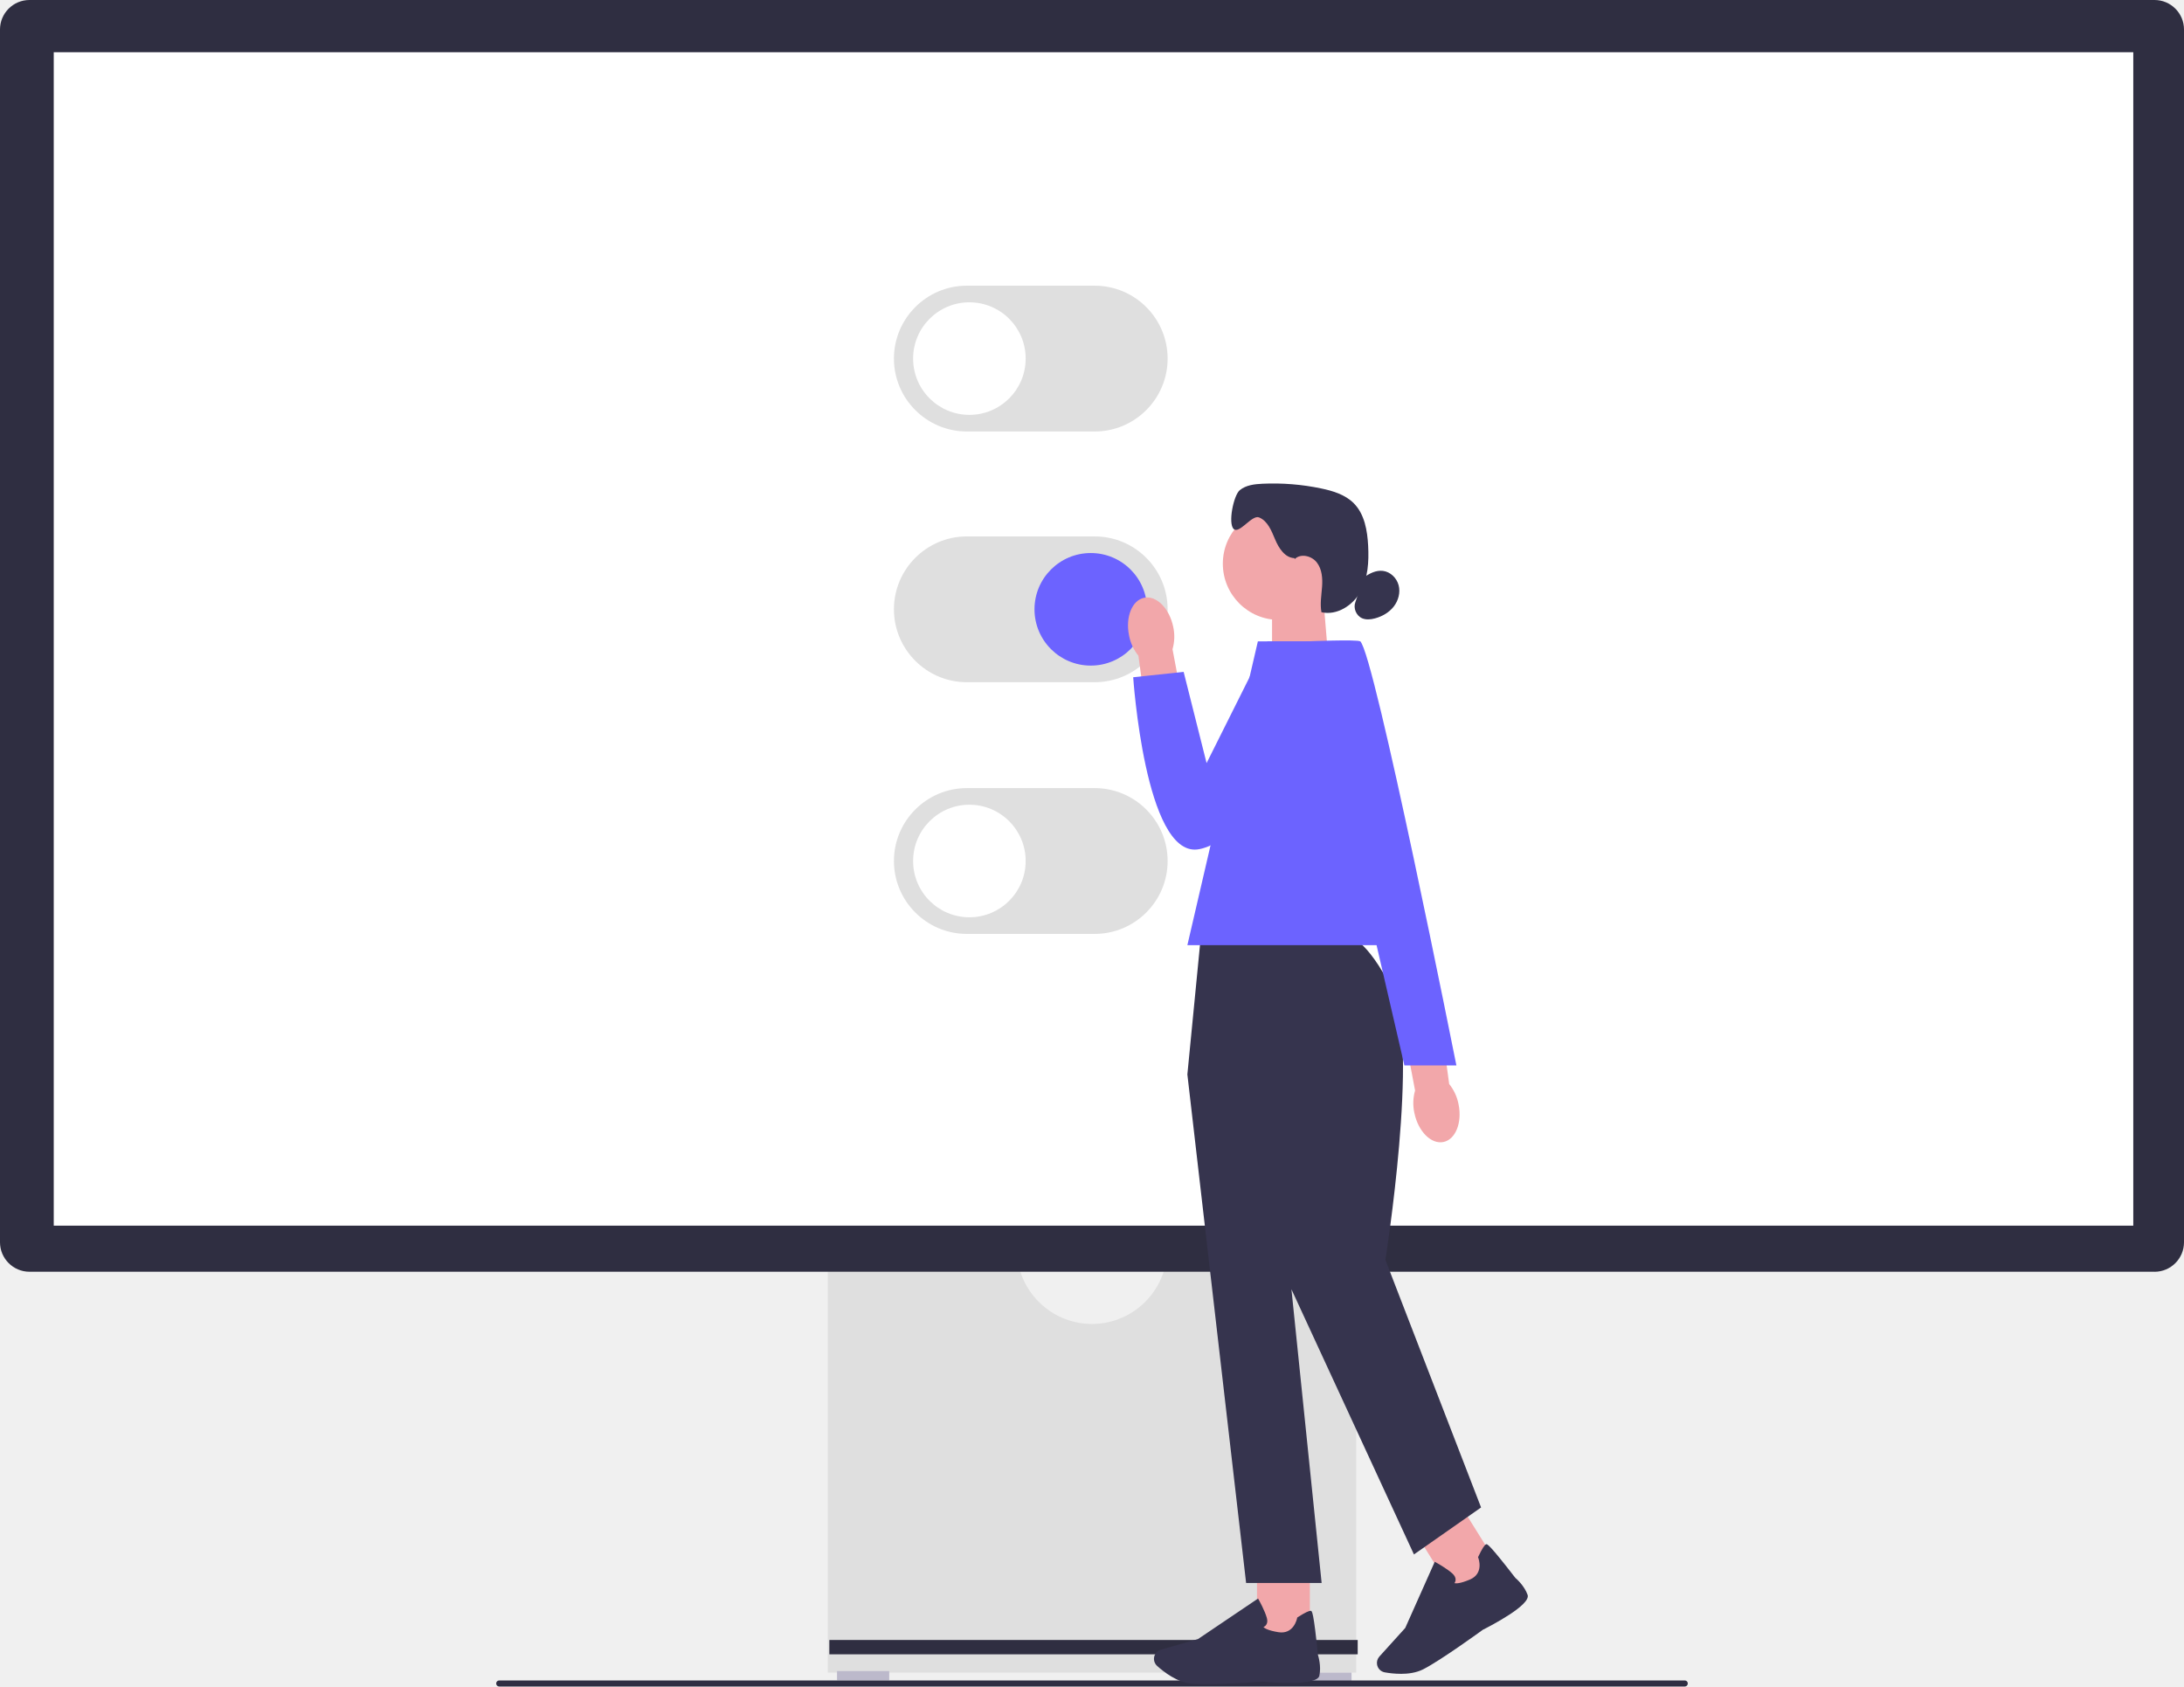
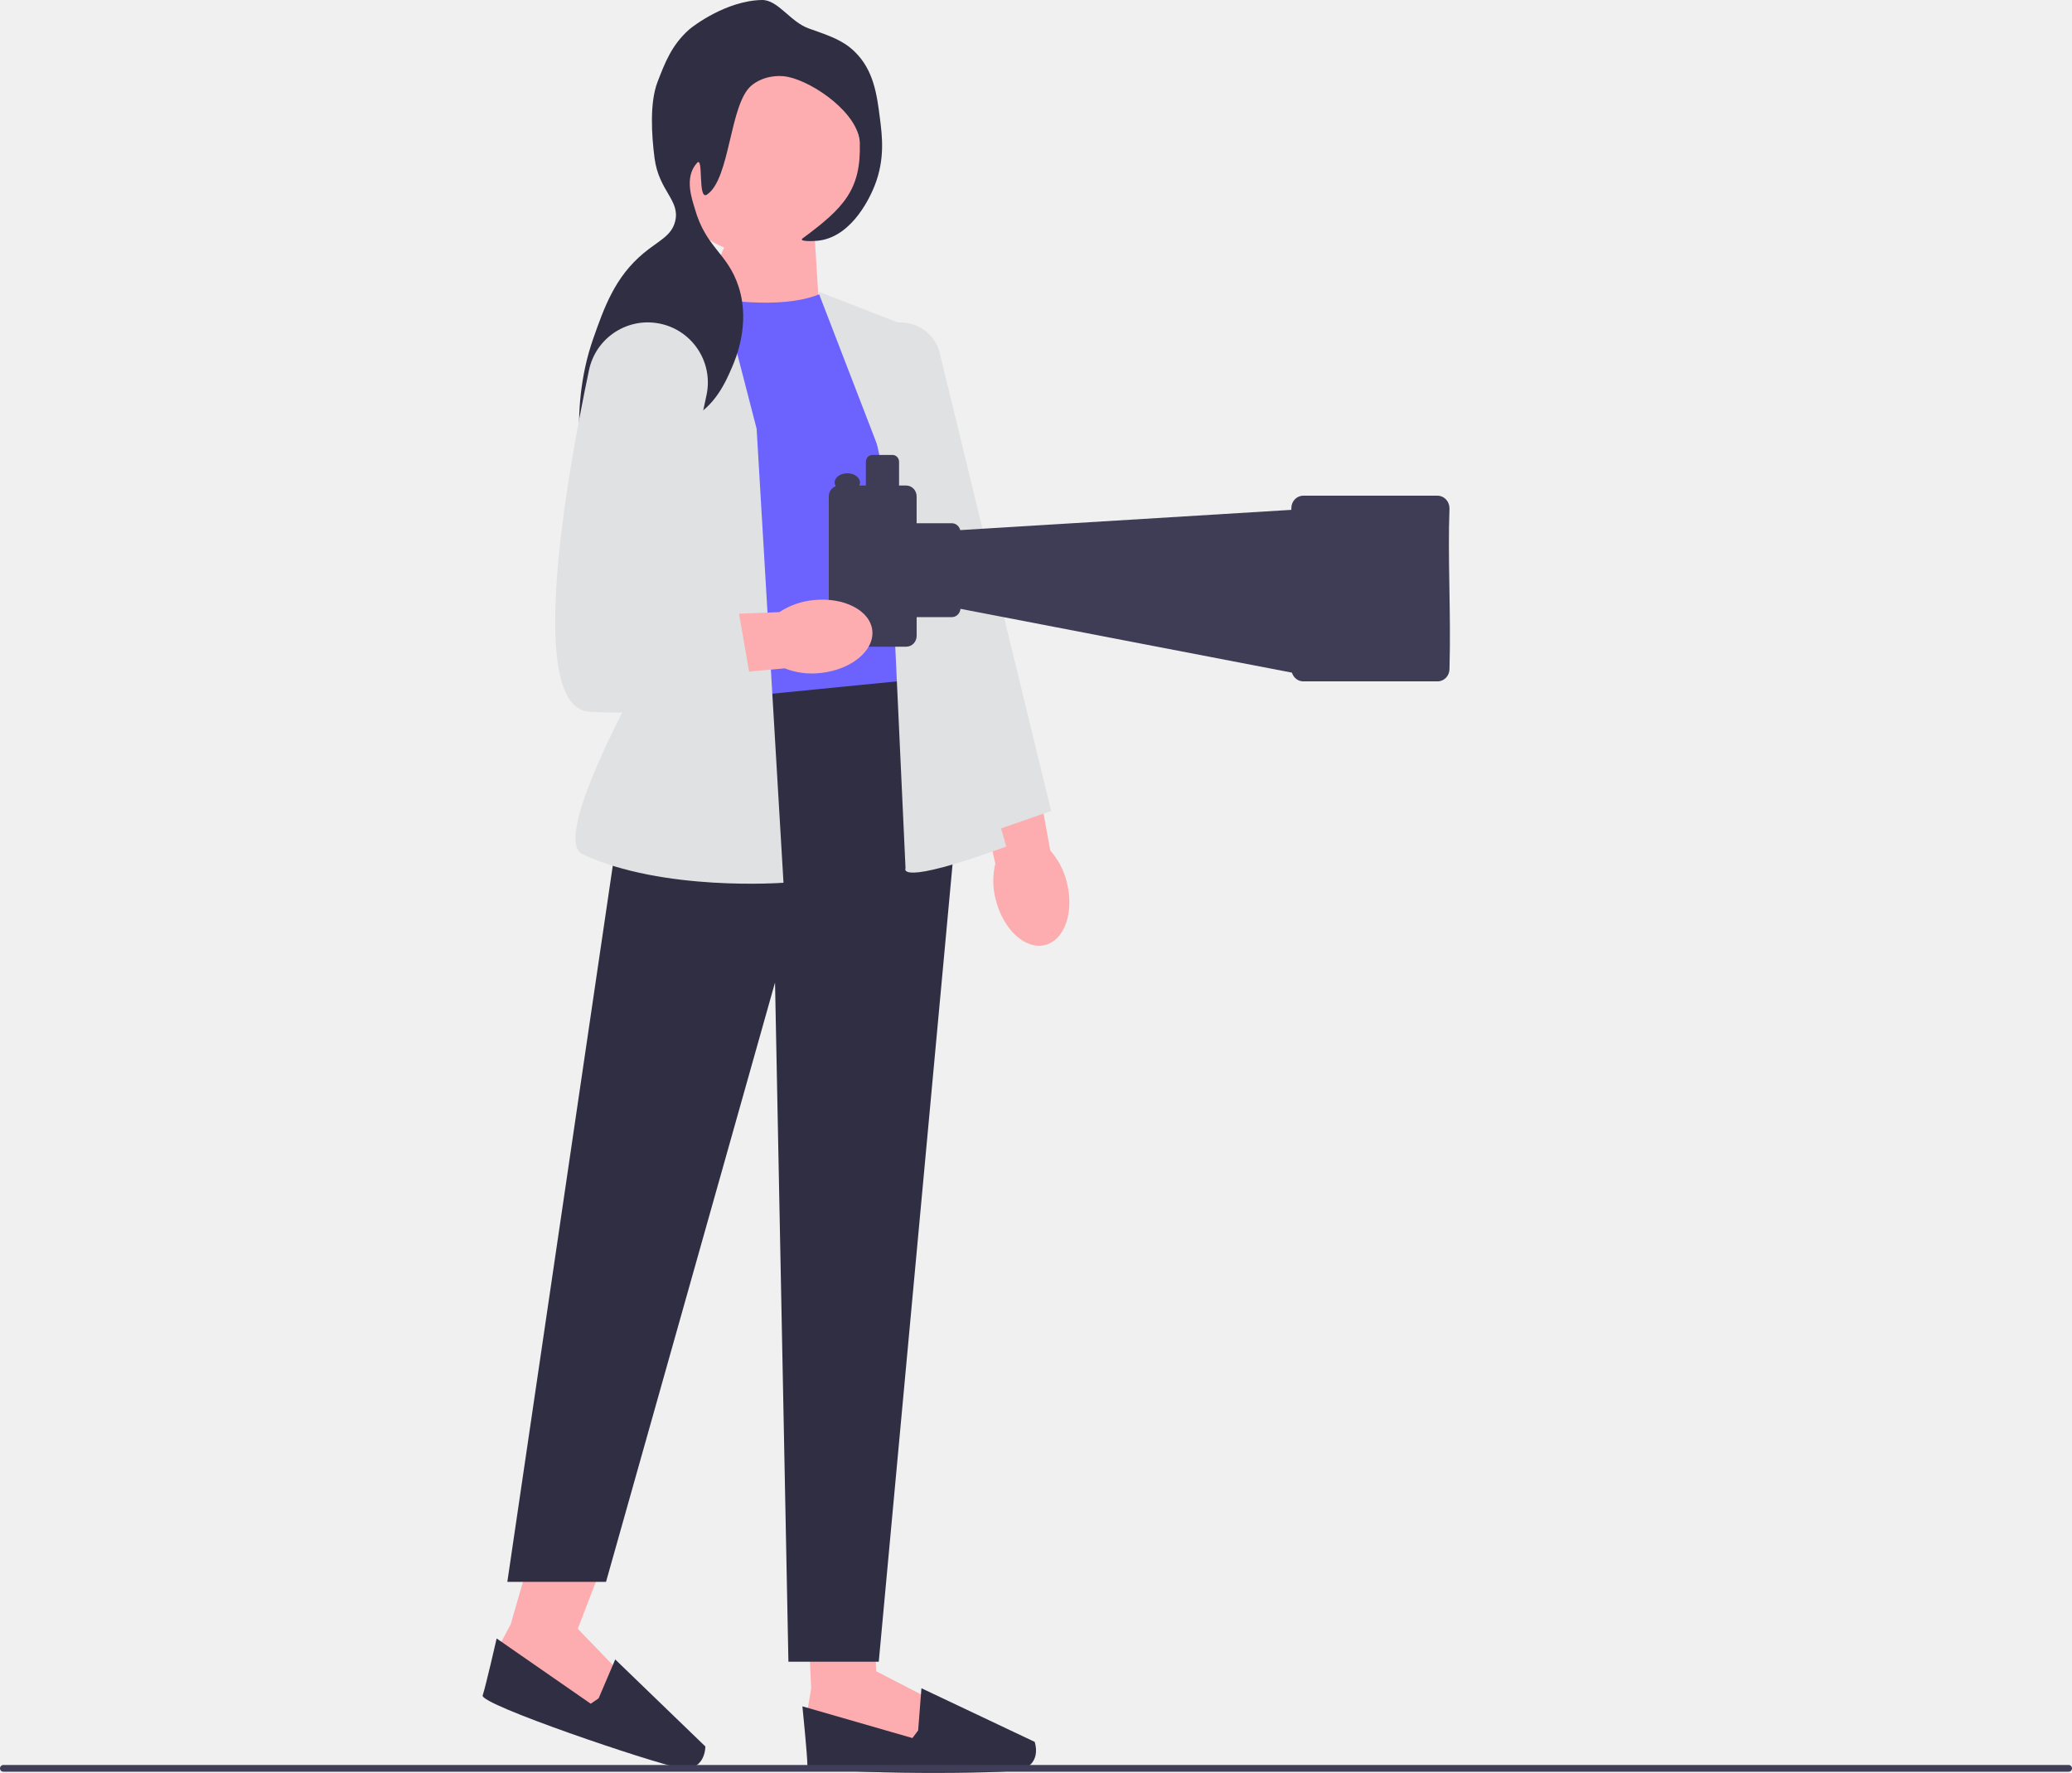
- <svg xmlns="http://www.w3.org/2000/svg" width="655.86" height="506.44" viewBox="0 0 655.86 506.44">
-   <path d="m350.22,378.66c-1.77,10.71-11.09,18.91-22.29,18.91s-20.53-8.2-22.29-18.91h-57.04v123.61h158.66v-123.61h-57.04,0Z" fill="#dfdfdf" stroke-width="0" />
-   <rect x="251.36" y="501.81" width="15.68" height="2.77" fill="#bcb9cb" stroke-width="0" />
-   <rect x="390.19" y="502.27" width="15.68" height="2.77" fill="#bcb9cb" stroke-width="0" />
-   <rect x="249.06" y="492.47" width="158.66" height="4.3" fill="#2f2e41" stroke-width="0" />
-   <path d="m647.01,381.89H8.85c-4.88,0-8.85-3.97-8.85-8.85V8.85C0,3.97,3.97,0,8.85,0h638.16c4.88,0,8.85,3.97,8.85,8.85v364.2c0,4.88-3.97,8.85-8.85,8.85h0Z" fill="#2f2e41" stroke-width="0" />
-   <rect x="16.14" y="15.68" width="624.49" height="352.37" fill="#fff" stroke-width="0" />
-   <path d="m328.75,129.57h-38.41c-12.07,0-21.89-9.82-21.89-21.89s9.82-21.89,21.89-21.89h38.41c12.07,0,21.89,9.82,21.89,21.89s-9.82,21.89-21.89,21.89Z" fill="#dfdfdf" stroke-width="0" />
-   <circle cx="291.11" cy="107.68" r="16.9" fill="#fff" stroke-width="0" />
-   <path d="m328.75,280.44h-38.41c-12.07,0-21.89-9.82-21.89-21.89s9.82-21.89,21.89-21.89h38.41c12.07,0,21.89,9.82,21.89,21.89s-9.82,21.89-21.89,21.89Z" fill="#dfdfdf" stroke-width="0" />
-   <circle cx="291.11" cy="258.55" r="16.9" fill="#fff" stroke-width="0" />
-   <path d="m328.75,204.86h-38.41c-12.07,0-21.89-9.82-21.89-21.89s9.82-21.89,21.89-21.89h38.41c12.07,0,21.89,9.82,21.89,21.89s-9.82,21.89-21.89,21.89Z" fill="#dfdfdf" stroke-width="0" />
-   <circle cx="327.56" cy="182.97" r="16.9" fill="#6c63ff" stroke-width="0" />
-   <path d="m149,505.53c0,.5.4.91.91.91h356.03c.5,0,.91-.4.91-.91s-.4-.91-.91-.91H149.91c-.5,0-.91.4-.91.91Z" fill="#2f2e43" stroke-width="0" />
-   <polygon points="398.94 198.22 382 203.79 382 179.4 397.37 179.4 398.94 198.22" fill="#f2a7aa" stroke-width="0" />
-   <circle cx="384.1" cy="169.27" r="16.88" fill="#f2a7aa" stroke-width="0" />
-   <path d="m388.73,167.6c-2.83-.09-4.68-2.94-5.78-5.55s-2.23-5.6-4.85-6.68c-2.14-.88-5.92,5.07-7.62,3.48-1.76-1.65-.04-10.13,1.83-11.66s4.43-1.82,6.84-1.93c5.88-.27,11.8.2,17.57,1.41,3.57.74,7.24,1.86,9.81,4.44,3.26,3.27,4.09,8.21,4.33,12.82.24,4.72-.03,9.66-2.33,13.79-2.3,4.13-7.1,7.18-11.7,6.12-.46-2.5,0-5.07.19-7.61.18-2.54,0-5.28-1.56-7.31s-4.86-2.82-6.67-1.03" fill="#36344e" stroke-width="0" />
-   <path d="m409.5,173.45c1.69-1.24,3.71-2.27,5.79-2.02,2.25.27,4.14,2.12,4.72,4.31s-.07,4.6-1.46,6.39c-1.39,1.79-3.45,2.97-5.64,3.56-1.26.34-2.65.48-3.85-.03-1.78-.76-2.73-3.03-2.04-4.84" fill="#36344e" stroke-width="0" />
-   <rect x="377.48" y="469.58" width="15.87" height="22.51" fill="#f2a7aa" stroke-width="0" />
-   <path d="m362.02,505.72c-1.67,0-3.15-.04-4.27-.14-4.22-.39-8.24-3.5-10.26-5.32-.91-.82-1.2-2.12-.73-3.24h0c.34-.81,1.02-1.41,1.86-1.65l11.14-3.18,18.04-12.17.2.36c.08.13,1.85,3.32,2.44,5.48.23.82.17,1.5-.18,2.03-.24.37-.57.58-.84.7.33.34,1.35,1.03,4.5,1.54,4.6.73,5.57-4.04,5.61-4.24l.03-.16.14-.09c2.19-1.41,3.54-2.05,4-1.91.29.09.78.23,2.08,13.22.13.41,1.05,3.4.42,6.25-.68,3.11-14.26,2.04-16.97,1.79-.08,0-10.25.73-17.21.73h0Z" fill="#36344e" stroke-width="0" />
-   <rect x="429.82" y="454.38" width="15.87" height="22.51" transform="translate(-180.09 302.19) rotate(-31.95)" fill="#f2a7aa" stroke-width="0" />
-   <path d="m420.65,502.63c-1.86,0-3.57-.22-4.79-.44-1.2-.21-2.14-1.16-2.33-2.37h0c-.14-.86.12-1.73.7-2.38l7.77-8.59,8.86-19.87.36.2c.14.07,3.33,1.84,4.97,3.36.63.58.94,1.19.93,1.82,0,.44-.17.79-.34,1.04.46.12,1.69.16,4.63-1.08,4.29-1.81,2.59-6.37,2.51-6.56l-.06-.15.07-.15c1.11-2.36,1.91-3.61,2.38-3.74.29-.08.78-.21,8.76,10.11.33.27,2.69,2.33,3.67,5.08,1.07,3-11.02,9.27-13.45,10.5-.07.06-12.73,9.26-17.92,11.87-2.06,1.04-4.5,1.36-6.72,1.36h0Z" fill="#36344e" stroke-width="0" />
-   <path d="m405.03,281.31h-44.43l-4.03,41.33,17.64,152.71h22.68l-9.07-88.2,36.79,79.63,20.16-14.11-28.73-74.34s10.26-64.76,2.2-80.89c-8.06-16.13-13.21-16.13-13.21-16.13h0Z" fill="#36344e" stroke-width="0" />
-   <polygon points="427.13 283.83 356.57 283.83 377.74 192.6 408.48 192.6 427.13 283.83" fill="#6c63ff" stroke-width="0" />
-   <path id="uuid-7f4403b9-21a6-4777-8daf-6db0c322735b-89-44-52-44-91-153-48-48-105-61-189" d="m339.05,190.81c-1.13-5.55.94-10.62,4.6-11.32,3.67-.7,7.55,3.23,8.68,8.78.48,2.21.41,4.5-.22,6.69l4.46,23.57-11.53,1.82-3.17-23.43c-1.43-1.79-2.4-3.88-2.82-6.11h0Z" fill="#f2a7aa" stroke-width="0" />
-   <path d="m407.73,192.6h-27.11l-18.28,36.55-6.89-27.39-15.15,1.61s3.58,53.52,19.25,51.71,52.2-50.03,48.18-62.48h0Z" fill="#6c63ff" stroke-width="0" />
-   <path id="uuid-4f4c8d73-174a-4aab-b932-a11e56a3b943-90-45-53-45-92-154-49-49-106-62-190" d="m438.01,331.62c1.13,5.55-.94,10.62-4.6,11.32-3.67.7-7.55-3.23-8.68-8.78-.48-2.21-.41-4.5.22-6.69l-4.46-23.57,11.53-1.82,3.17,23.43c1.43,1.79,2.4,3.88,2.82,6.11h0Z" fill="#f2a7aa" stroke-width="0" />
-   <path d="m392.28,192.6s15.41-.65,16.21,0c4.2,3.44,28.87,127.34,28.87,127.34h-15.62l-29.45-127.34h0Z" fill="#6c63ff" stroke-width="0" />
+ <svg xmlns="http://www.w3.org/2000/svg" width="731.67" height="625.985" viewBox="0 0 731.67 625.985">
+   <path id="uuid-439d0637-f8cd-4da9-8264-2bd9be0e325e-162-127-127" d="m376.76,311.691c2.62,10.5-.89,20.35-7.83,22.01-6.94,1.65-14.69-5.52-17.31-16.02-1.11-4.18-1.16-8.57-.14-12.78l-10.52-44.63,21.86-4.46,8.05,44.47c2.89,3.29,4.91,7.21,5.89,11.42h0v-.01Z" fill="#fdadb0" />
+   <polygon points="285.09 566.891 286.44 596.141 285.09 604.231 289.81 613.681 326.91 617.721 328.94 600.191 309.38 590.071 308.81 573.541 285.09 566.891" fill="#fdadb0" />
+   <path d="m324.22,610.981l-2.02,2.7-38.85-11.2s1.75,17.27,1.75,20.64,64.08,3.37,73.72,2.02,6.55-10.12,6.55-10.12l-39.99-18.93-1.16,14.88h0v.01Z" fill="#2f2e43" />
+   <polygon points="188.44 545.361 180.35 573.501 176.49 580.741 177.94 591.191 211.79 606.901 219.32 590.931 204.02 575.091 213.62 550.211 188.44 545.361" fill="#fdadb0" />
+   <path d="m211.39,599.651l-2.78,1.91-33.23-23.04s-3.87,16.92-4.94,20.11,59.63,23.7,69.2,25.51,9.44-7.49,9.44-7.49l-31.83-30.73-5.86,13.73h0Z" fill="#2f2e43" />
+   <polygon points="287.71 83.961 289.13 106.961 246.17 109.141 259.47 78.831 287.71 83.961" fill="#fdadb0" />
+   <path d="m290.22,103.521c-11.51,5.14-29.93,3.73-50.8,0l-3.26,144.6s65.29,13.13,87.74-11.09l-11.81-118.14-21.86-15.36h0v-.01s-.01,0-.01,0Z" fill="#6c63ff" />
+   <polygon points="316.81 240.571 224.63 249.681 179.15 558.531 214 558.531 273.68 346.901 278.41 586.731 310.31 586.731 337.48 293.141 316.81 240.571" fill="#2f2e43" />
+   <path d="m252.52,94.661l-30.97,18.33c-11.73,6.94-17.26,20.96-13.43,34.04l23.93,81.75s-38.97,66.96-26.31,72.86c28.46,13.27,70.93,10.04,70.93,10.04l-9.49-160.31-14.66-56.71h0l0-0v-0Z" fill="#e0e1e2" />
+   <path d="m288.88,102.911l35.02,13.6,8.27,101.01,23.16,81.38c-39.23,14.32-35.57,7.65-35.57,7.65l-6.5-140.42-24.38-63.22h0s0.0 0.0 0.0 0Z" fill="#e0e1e2" />
+   <path d="m340.03,297.191l-.12-.55-35.79-165.55c-1-4.63.28-9.26,3.51-12.72s7.77-5.05,12.45-4.37c5.78.84,10.4,5.05,11.78,10.72l39.32,161.61-31.15,10.87h0l-0-.01Z" fill="#e0e1e2" />
+   <circle cx="269.07" cy="55.221" r="34.85" fill="#fdadb0" />
+   <path d="m285.65,10.061c7.68,2.7,12.07,4.24,16.09,8.12,6.8,6.55,7.92,15.3,8.96,23.43.82,6.36,1.87,14.58-1.86,23.98-1.27,3.21-7.44,17.49-19.24,19.3-2.32.35-7.76.45-6.19-.71,14.52-10.72,20.71-17.19,20.2-33.7-.32-10.26-16-21.34-25.31-23.33-3.92-.84-9.14-.07-12.89,3-7.83,6.42-7.49,32.99-15.74,38.54-3.39,2.28-1.13-13.79-3.52-11.19-4.72,5.14-1.69,13.02-.84,16.02,4.02,14.23,11.6,15.62,15.53,27.78,4.24,13.12-1.1,25.47-2.36,28.4-2.2,5.1-5.98,13.84-14.61,18.04-10.96,5.33-19.6-1.61-24.69,4.34-2.85,3.32-1.31,6.84-6.45,17.18-1.68,3.37-2.52,5.06-3.26,5-3.52-.28-9.21-28.44,0-54.66,3.87-11,7.65-21.78,17.8-30.21,5.37-4.46,9.87-6.06,11.15-11.27,1.83-7.44-5.77-10.61-7.29-22.34-1.04-8.02-1.77-19.5,1.06-26.85,2.68-6.95,5-12.98,11.08-18.44,1.46-1.31,13.24-10.24,25.74-10.49,5.75-.12,9.98,7.73,16.65,10.07h-.01v-.01Z" fill="#2f2e43" />
+   <path d="m0,624.371c0,.66.53,1.19,1.19,1.19h729.29c.66,0,1.19-.53,1.19-1.19s-.53-1.19-1.19-1.19H1.19c-.66,0-1.19.53-1.19,1.19Z" fill="#3f3d58" />
+   <path d="m511.85,179.421h0c-.68,17.58.56,36.67,0,56.76,0,2.43-1.88,4.4-4.21,4.4h-47.41c-1.89,0-3.48-1.3-4.02-3.08l-117.04-22.53c-.15,1.63-1.45,2.92-3.05,2.92h-12.43v6.61c0,2.12-1.64,3.83-3.67,3.83h-23.68c-2.03,0-3.67-1.72-3.67-3.83v-49.24c0-1.67,1.03-3.08,2.45-3.6-.25-.4-.39-.85-.39-1.31,0-1.79,2.01-3.24,4.48-3.24s4.48,1.45,4.48,3.24c0,.38-.09.74-.26,1.08h2.33v-8.38c0-1.34,1.04-2.42,2.32-2.42h7.08c1.28,0,2.32,1.09,2.32,2.42v8.38h2.53c2.03,0,3.67,1.72,3.67,3.83v9.49h12.43c1.44,0,2.63,1.03,2.97,2.42l116.92-7.15v-.6c0-2.43,1.88-4.4,4.21-4.4h47.41c2.32,0,4.21,1.97,4.21,4.4h.02l0.0 0Z" fill="#3f3d56" />
+   <path id="uuid-f2df242a-48f3-480d-b6d2-ac40662a02c5-163-128-128" d="m287.34,211.891c10.76-1.13,20.03,3.71,20.7,10.82s-7.51,13.78-18.28,14.91c-4.3.51-8.64-.05-12.68-1.64l-45.66,4.2-1.37-22.27,45.16-1.78c3.66-2.4,7.82-3.86,12.13-4.25h0l-0.0.01Z" fill="#fdadb0" />
+   <path d="m231.71,114.041h0c-11.05-1.56-21.42,5.71-23.72,16.63-8.01,38.11-22.4,119.28.19,120.64,29.54,1.77,57.89-5.32,57.89-5.32l-7.09-40.76-23.04-2.36,13.55-63.39c2.57-12.04-5.6-23.73-17.79-25.44h.01Z" fill="#e0e1e2" />
</svg>
